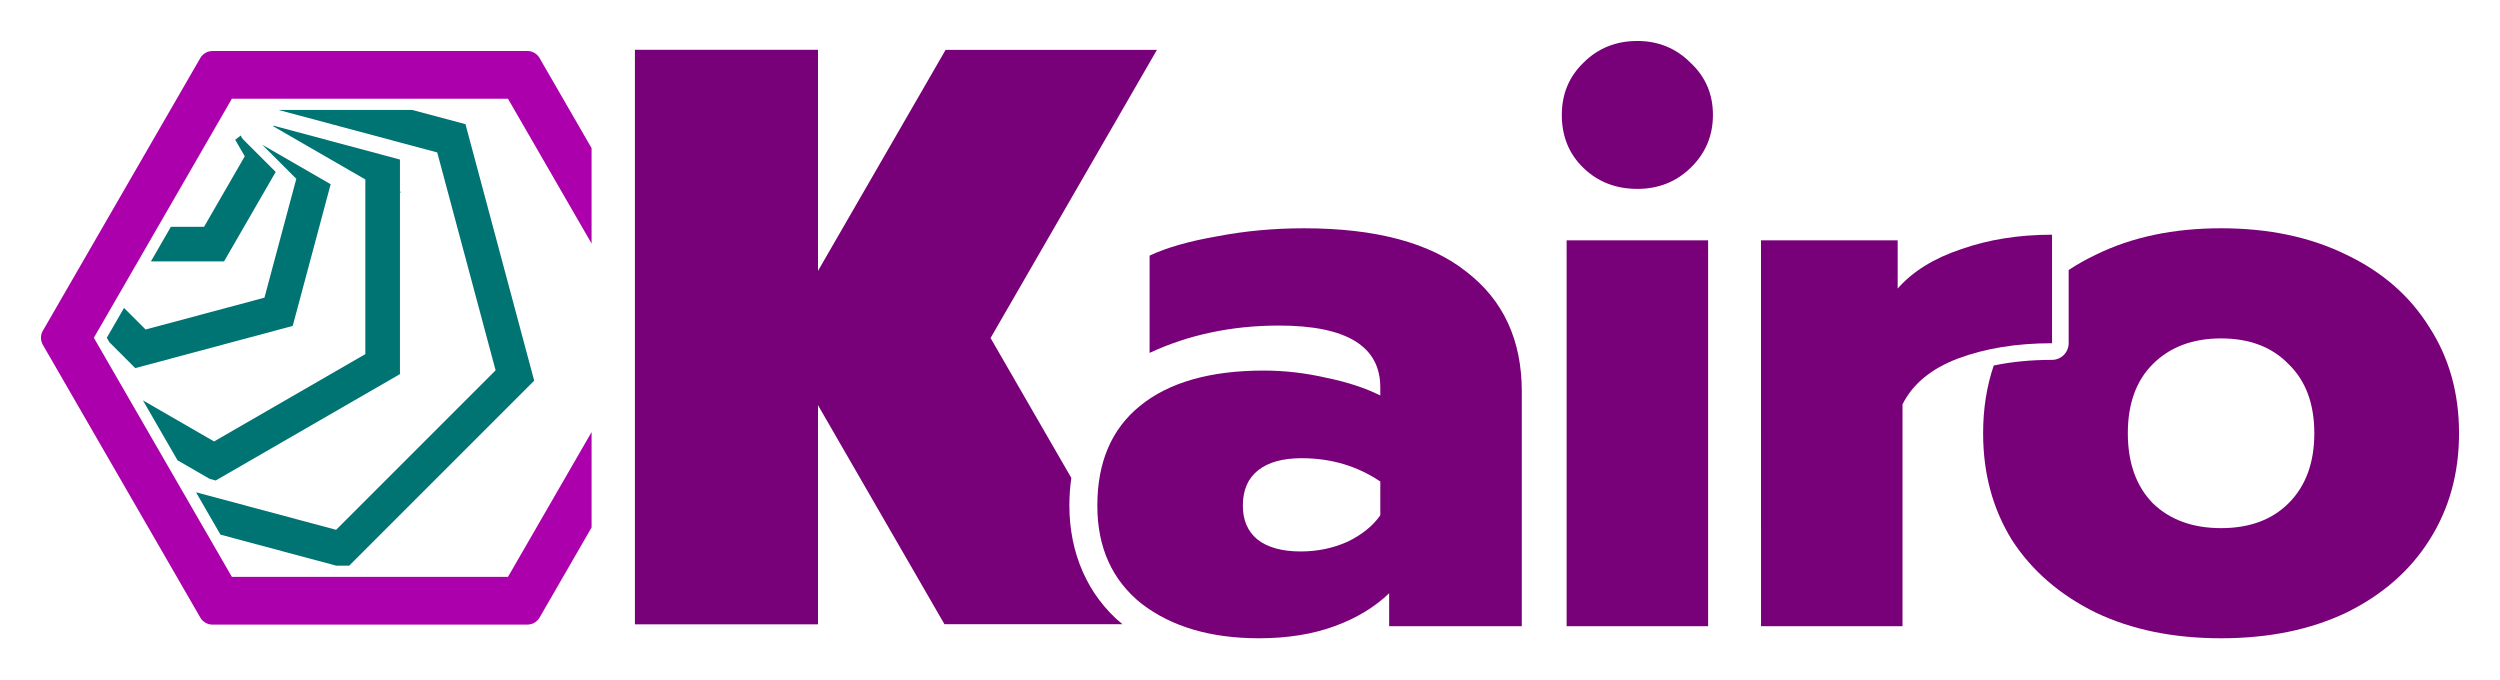
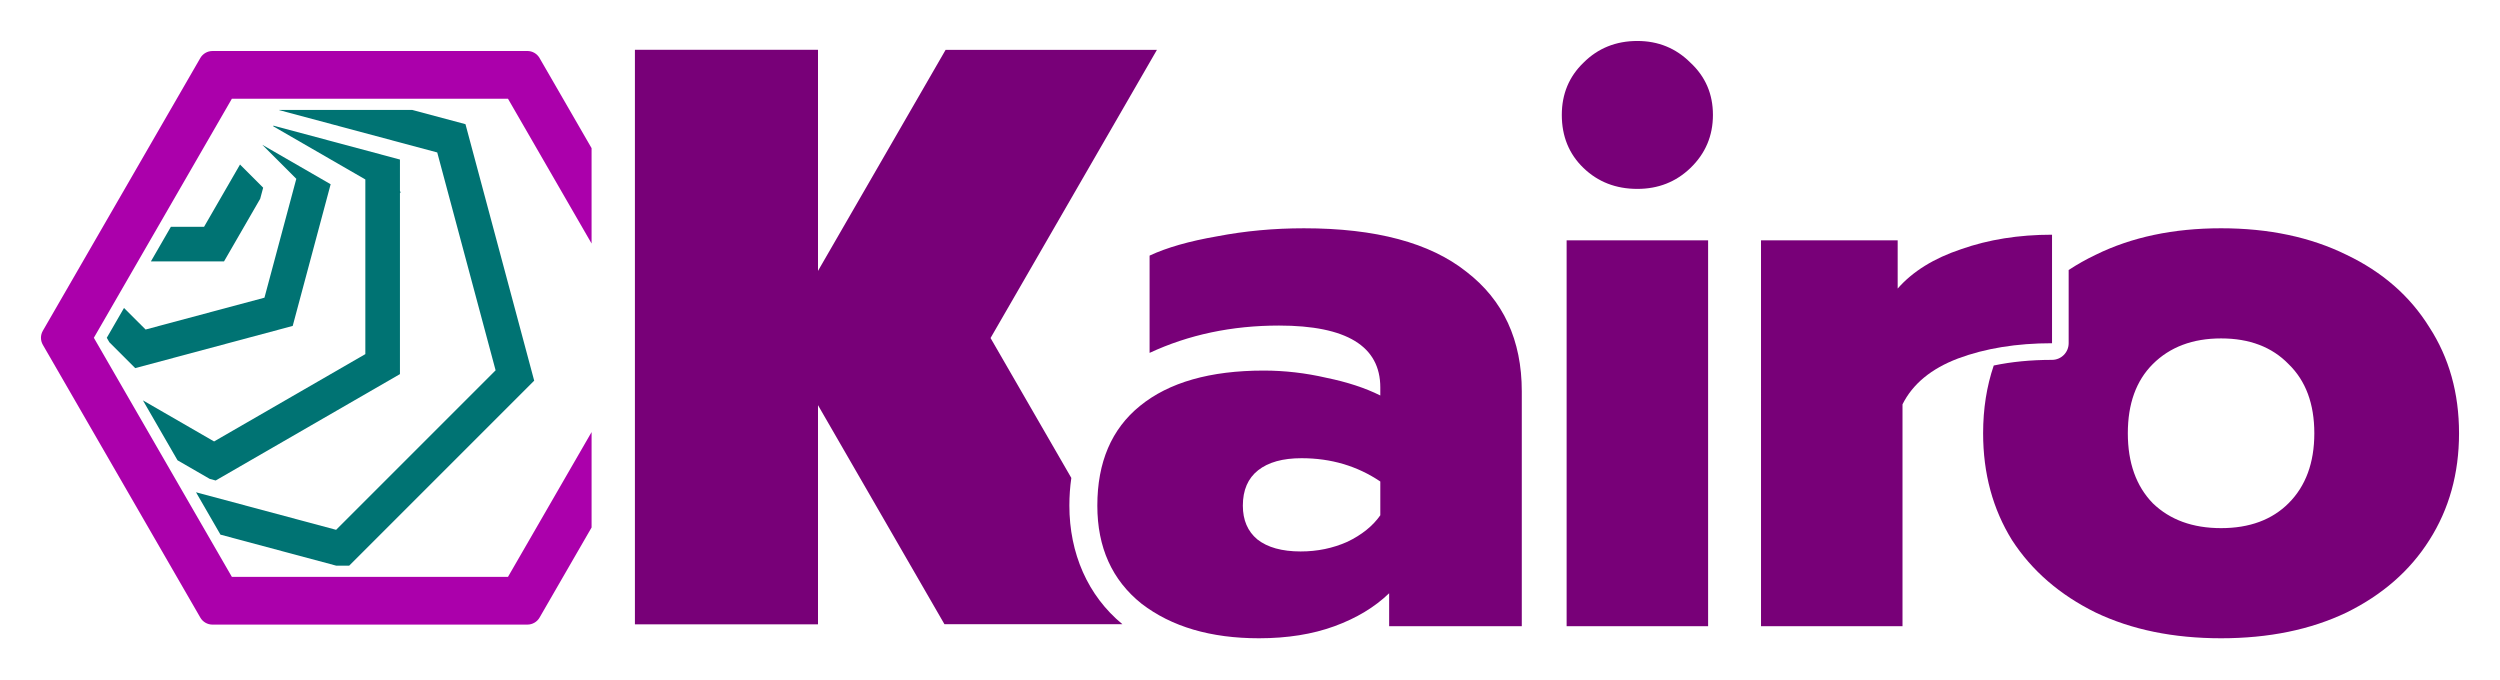
<svg xmlns="http://www.w3.org/2000/svg" width="305.136mm" height="82.904mm" viewBox="0 0 305.136 82.904" version="1.1" id="svg1">
  <defs id="defs1" />
  <g id="layer1" transform="translate(-59.79576,-112.1833)">
    <path id="path94" style="fill:#780078;fill-opacity:1;stroke:none;stroke-width:3.528;stroke-dasharray:none" d="m 175.209,118.272 -20.244,35.064 0.051,0.089 -0.061,0.105 20.114,34.838 h 21.718 c -4.233,-3.492 -6.47,-8.66 -6.47,-14.471 0,-1.156 0.08,-2.286 0.239,-3.38 l -9.859,-17.076 20.305,-35.169 z" />
    <path id="path95" style="fill:#780078;fill-opacity:1;stroke:none;stroke-width:3.528;stroke-dasharray:none" d="m 137.295,118.272 v 70.096 h 22.337 v -70.096 z" />
    <path style="font-weight:bold;font-size:105.095px;font-family:Prompt;-inkscape-font-specification:'Prompt Bold';fill:#780078;fill-opacity:1;stroke-width:7.36" d="m 213.453,190.087 c -5.887,0 -10.662,-1.406 -14.326,-4.219 -3.598,-2.878 -5.397,-6.868 -5.397,-11.971 0,-5.299 1.734,-9.354 5.2,-12.167 3.532,-2.878 8.569,-4.317 15.111,-4.317 2.551,0 5.102,0.294 7.653,0.883 2.551,0.523 4.742,1.243 6.574,2.159 v -0.981 c 0,-5.037 -4.121,-7.555 -12.363,-7.555 -5.756,0 -11.022,1.112 -15.797,3.336 v -11.873 c 2.093,-0.981 4.841,-1.766 8.242,-2.355 3.401,-0.654 6.934,-0.981 10.597,-0.981 8.765,0 15.372,1.766 19.82,5.298 4.514,3.467 6.77,8.34 6.77,14.62 v 28.651 h -16.19 v -4.023 c -1.766,1.701 -3.99,3.042 -6.672,4.023 -2.682,0.981 -5.756,1.472 -9.223,1.472 z m 5.102,-10.597 c 2.028,0 3.925,-0.392 5.691,-1.177 1.766,-0.85 3.107,-1.93 4.023,-3.238 v -4.121 c -2.813,-1.897 -6.018,-2.845 -9.616,-2.845 -2.289,0 -4.056,0.491 -5.298,1.472 -1.243,0.981 -1.864,2.42 -1.864,4.317 0,1.766 0.589,3.14 1.766,4.121 1.243,0.981 3.009,1.472 5.298,1.472 z m 41.089,-44.252 c -2.616,0 -4.808,-0.85 -6.574,-2.551 -1.766,-1.701 -2.649,-3.859 -2.649,-6.476 0,-2.551 0.883,-4.677 2.649,-6.378 1.766,-1.766 3.958,-2.649 6.574,-2.649 2.551,0 4.71,0.883 6.476,2.649 1.832,1.701 2.747,3.827 2.747,6.378 0,2.551 -0.916,4.71 -2.747,6.476 -1.766,1.701 -3.925,2.551 -6.476,2.551 z m -8.635,6.28 h 17.269 v 47.098 h -17.269 z" id="path101" aria-label="airo" />
    <path id="path102" style="font-weight:bold;font-size:105.095px;font-family:Prompt;-inkscape-font-specification:'Prompt Bold';fill:#780078;fill-opacity:1;stroke-width:7.36" d="m 330.888,140.045 c -5.822,0 -10.924,1.08 -15.307,3.238 -1.168,0.558 -2.267,1.176 -3.296,1.855 v 8.938 a 2.032,2.032 0 0 1 -2.031,2.031 c -2.581,0 -4.949,0.233 -7.113,0.688 -0.865,2.541 -1.297,5.297 -1.297,8.271 0,4.906 1.178,9.256 3.533,13.05 2.42,3.729 5.822,6.672 10.204,8.831 4.383,2.093 9.485,3.14 15.307,3.14 5.822,0 10.924,-1.047 15.307,-3.14 4.383,-2.159 7.752,-5.103 10.107,-8.831 2.42,-3.794 3.63,-8.144 3.63,-13.05 0,-4.906 -1.21,-9.223 -3.63,-12.952 -2.355,-3.794 -5.724,-6.737 -10.107,-8.831 -4.383,-2.159 -9.485,-3.238 -15.307,-3.238 z m 0,13.443 c 3.467,0 6.215,1.047 8.242,3.14 2.093,2.028 3.139,4.841 3.139,8.438 0,3.598 -1.046,6.443 -3.139,8.536 -2.028,2.028 -4.776,3.042 -8.242,3.042 -3.467,0 -6.247,-1.014 -8.34,-3.042 -2.028,-2.093 -3.042,-4.939 -3.042,-8.536 0,-3.598 1.014,-6.411 3.042,-8.438 2.093,-2.093 4.873,-3.14 8.34,-3.14 z" />
    <path style="font-weight:bold;font-size:105.095px;font-family:Prompt;-inkscape-font-specification:'Prompt Bold';fill:#780078;fill-opacity:1;stroke-width:7.36" d="m 274.734,141.517 h 16.681 v 5.887 c 1.832,-2.093 4.415,-3.696 7.752,-4.808 3.336,-1.177 7.032,-1.766 11.088,-1.766 v 13.246 c -4.317,0 -8.144,0.621 -11.48,1.864 -3.271,1.243 -5.527,3.107 -6.77,5.593 v 27.081 h -17.269 z" id="path103" aria-label="airo" />
    <path id="path262" style="fill:#780078;fill-opacity:1;stroke:none;stroke-width:3.528;stroke-dasharray:none" d="m 137.295,118.272 v 70.096 h 22.337 v -70.096 z" />
    <path id="path263" style="baseline-shift:baseline;display:inline;overflow:visible;vector-effect:none;fill:#ab00ab;fill-opacity:1;stroke-width:0.909;enable-background:accumulate;stop-color:#000000" d="m 124.173,118.408 5e-4,5.2e-4 -0.001,0.002 -38.447,-5.2e-4 c -0.609,3e-4 -1.175,0.326 -1.479,0.853 l -19.223,33.296 c -0.304,0.527 -0.304,1.181 5e-4,1.708 l 19.223,33.296 -5e-4,0.002 c 0.304,0.527 0.87,0.853 1.478,0.854 v -0.002 l 38.447,5.2e-4 c 0.609,-3.2e-4 1.175,-0.326 1.479,-0.854 l 6.351,-11 v -11.643 l -10.205,17.675 -33.698,10e-4 -16.848,-29.184 16.847,-29.181 33.698,-0.001 10.205,17.676 v -11.642 l -6.352,-11.001 v -0.002 c -0.152,-0.263 -0.371,-0.477 -0.626,-0.624 -0.256,-0.148 -0.549,-0.23 -0.853,-0.23 z" />
    <path id="path264" style="baseline-shift:baseline;display:inline;overflow:visible;vector-effect:none;fill:#007373;fill-opacity:1;stroke-width:0.909;enable-background:accumulate;stop-color:#000000" d="m 93.866,125.598 v 0.023 l 19.296,5.17 7.125,26.592 -19.467,19.467 -17.101,-4.583 2.986,5.172 14.142,3.79 1.566,-4.7e-4 22.583,-22.583 -8.387,-31.304 -6.508,-1.743 z" />
    <path id="path265" style="baseline-shift:baseline;display:inline;overflow:visible;vector-effect:none;fill:#007373;fill-opacity:1;stroke-width:0.909;enable-background:accumulate;stop-color:#000000" d="m 93.176,127.513 -0.034,0.083 11.245,6.491 v 21.318 l -18.461,10.659 -8.685,-5.013 4.222,7.313 3.934,2.272 0.723,0.194 22.491,-12.985 v -22.095 c 0.078,0.002 0.084,-0.083 0,-0.278 v -3.816 l -15.268,-4.09 a 2.012,2.012 0 0 1 -0.166,-0.052 z" />
-     <path id="path266" style="baseline-shift:baseline;display:inline;overflow:visible;vector-effect:none;fill:#007373;fill-opacity:1;stroke-width:0.909;enable-background:accumulate;stop-color:#000000" d="m 91.802,129.848 4.159,4.159 -3.888,14.508 -14.508,3.886 -2.632,-2.631 -2.102,3.641 0.312,0.541 3.16,3.161 19.22,-5.15 4.632,-17.293 -8.323,-4.804 c -0.01,-0.005 -0.02,-0.012 -0.03,-0.018 z" />
-     <path id="path267" style="baseline-shift:baseline;display:inline;overflow:visible;vector-effect:none;fill:#007373;fill-opacity:1;stroke-width:0.909;enable-background:accumulate;stop-color:#000000" d="m 89.187,128.719 -0.684,0.524 1.167,2.018 -4.969,8.607 h -4.05 l -2.438,4.224 h 8.926 l 6.306,-10.923 -3.963,-3.962 a 1.187,1.187 0 0 1 -0.294,-0.489 z" />
+     <path id="path266" style="baseline-shift:baseline;display:inline;overflow:visible;vector-effect:none;fill:#007373;fill-opacity:1;stroke-width:0.909;enable-background:accumulate;stop-color:#000000" d="m 91.803,129.848 4.158,4.16 -3.887,14.508 -14.508,3.887 -2.633,-2.631 -2.104,3.641 0.312,0.541 3.16,3.16 19.221,-5.15 4.631,-17.293 -8.322,-4.803 c -0.01,-0.005 -0.019,-0.014 -0.029,-0.019 z" />
+     <path id="path267" style="baseline-shift:baseline;display:inline;overflow:visible;vector-effect:none;fill:#007373;fill-opacity:1;stroke-width:0.909;enable-background:accumulate;stop-color:#000000" d="M 89.093 132.26 L 84.701 139.868 L 80.651 139.868 L 78.212 144.091 L 87.138 144.091 L 91.554 136.442 L 91.916 135.092 L 89.236 132.412 A 3.628 3.628 0 0 1 89.093 132.26 z " />
  </g>
</svg>
